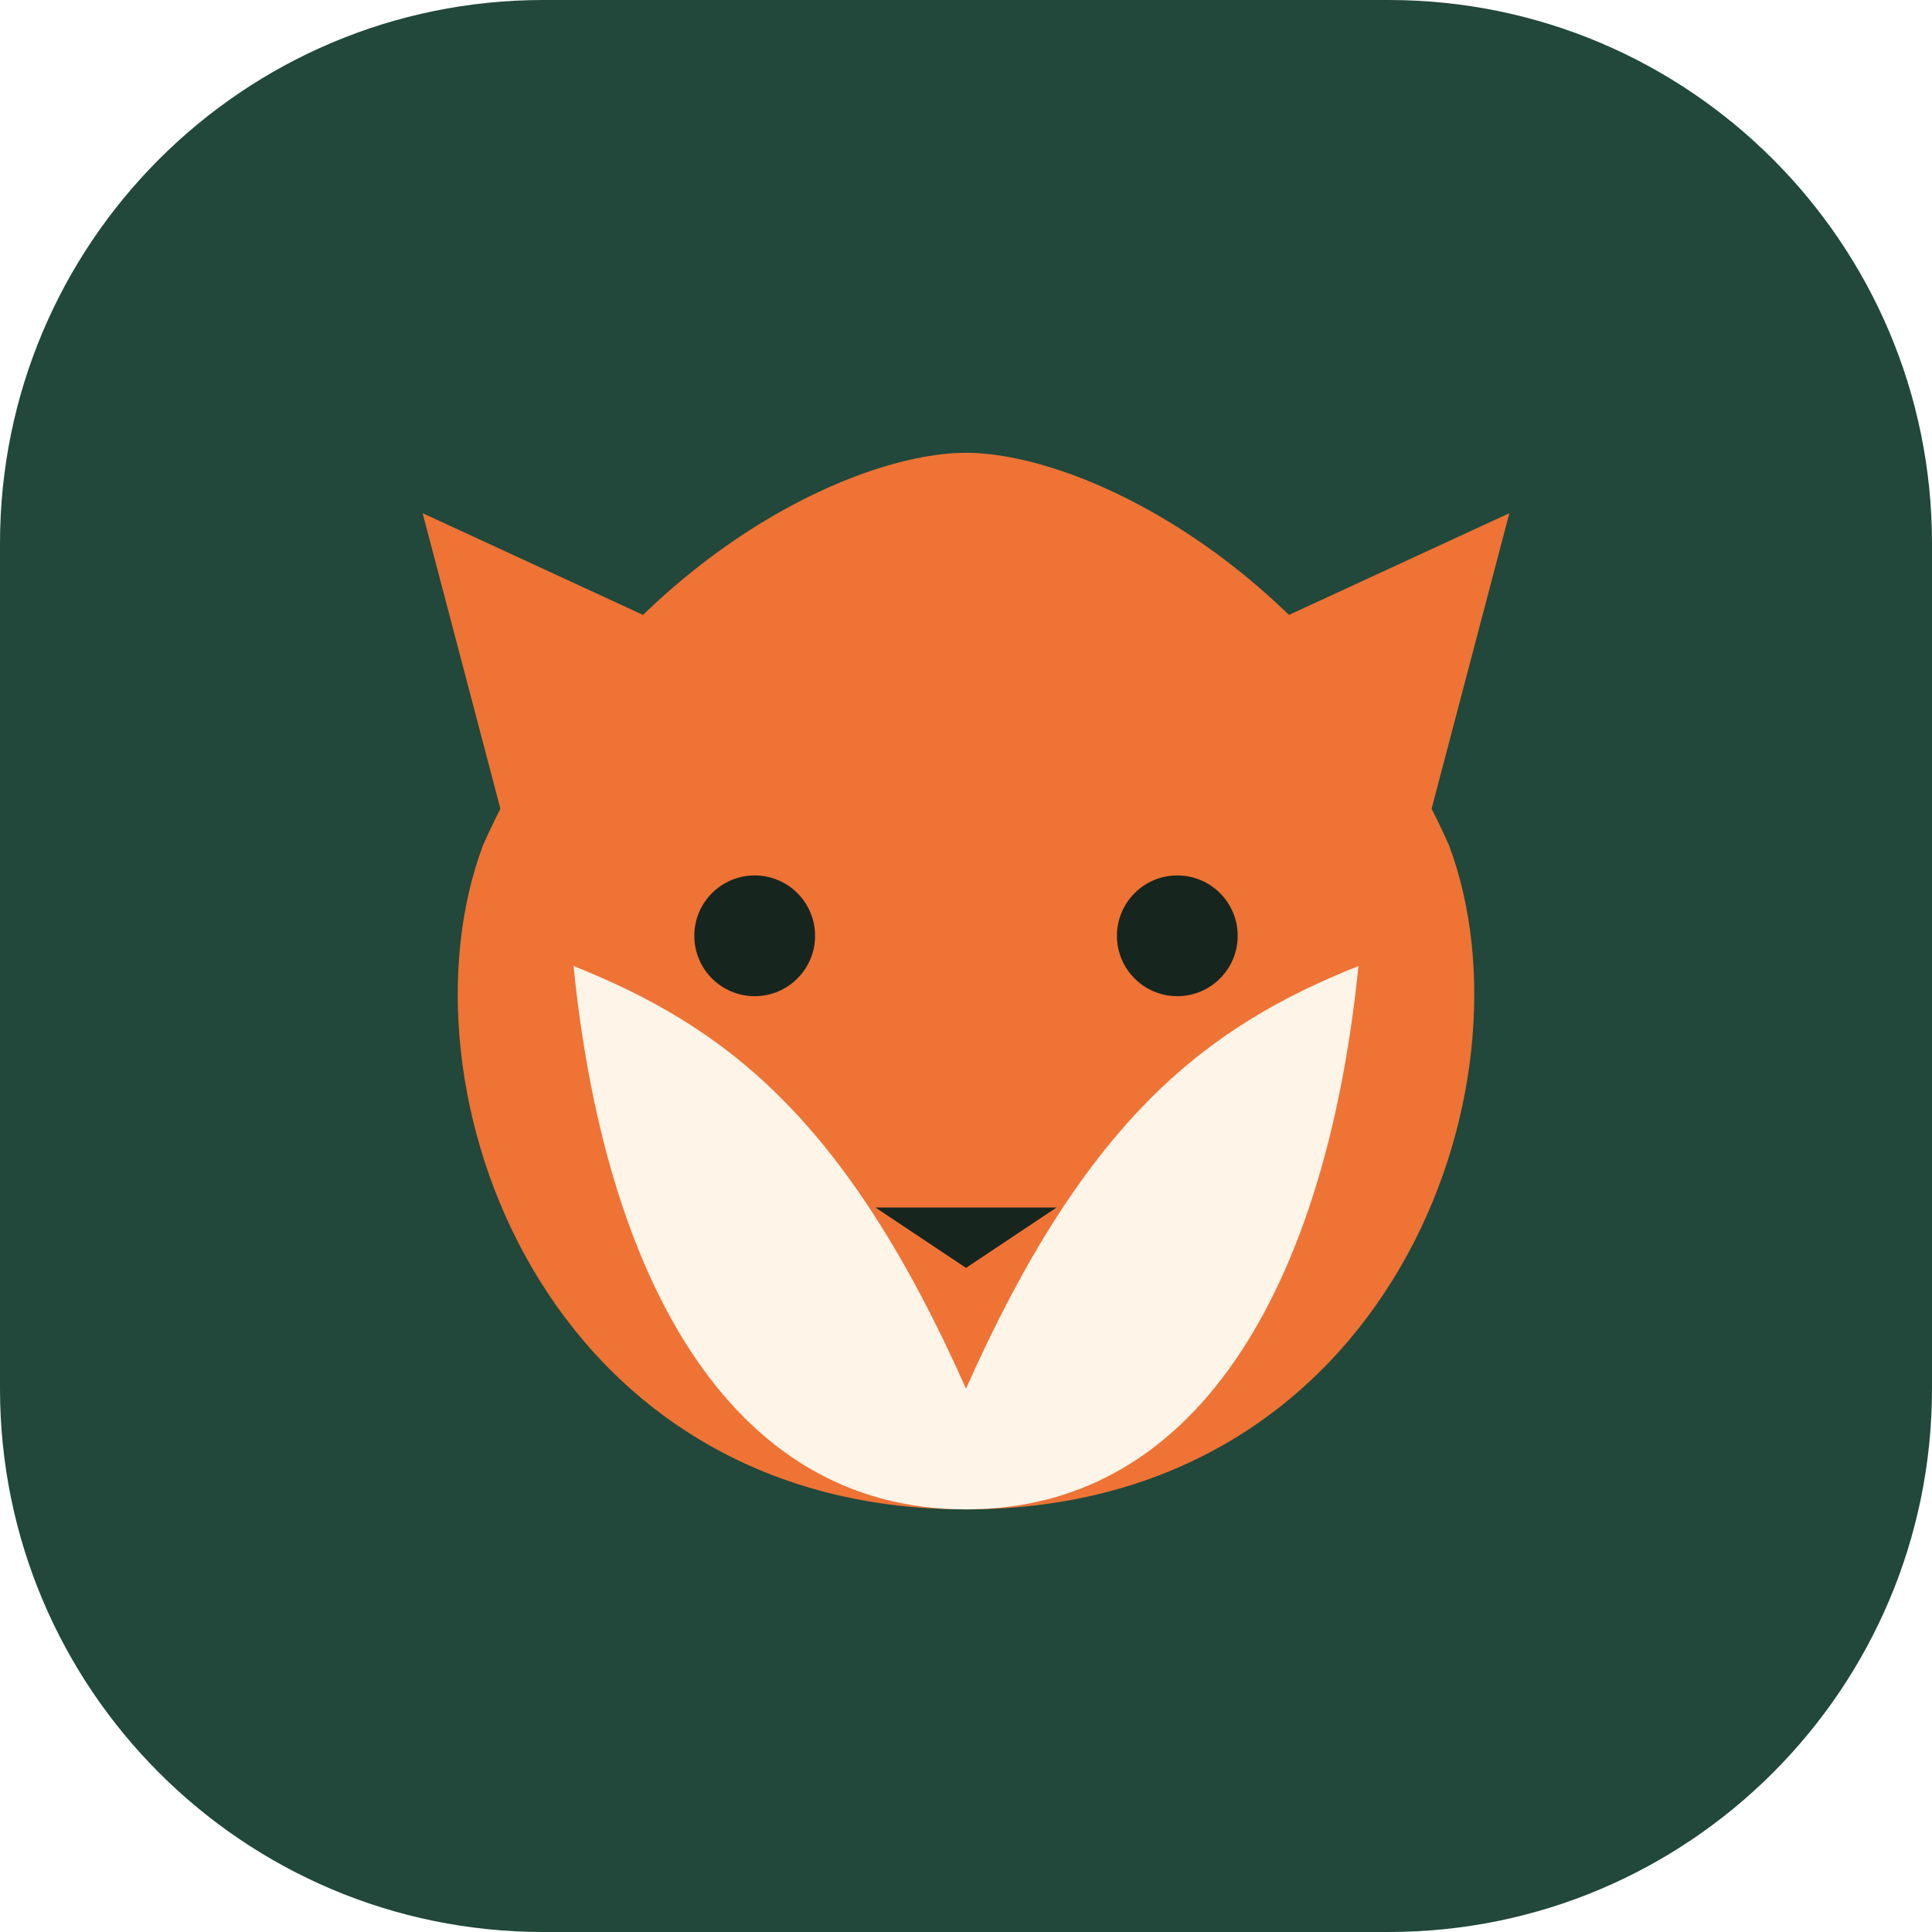
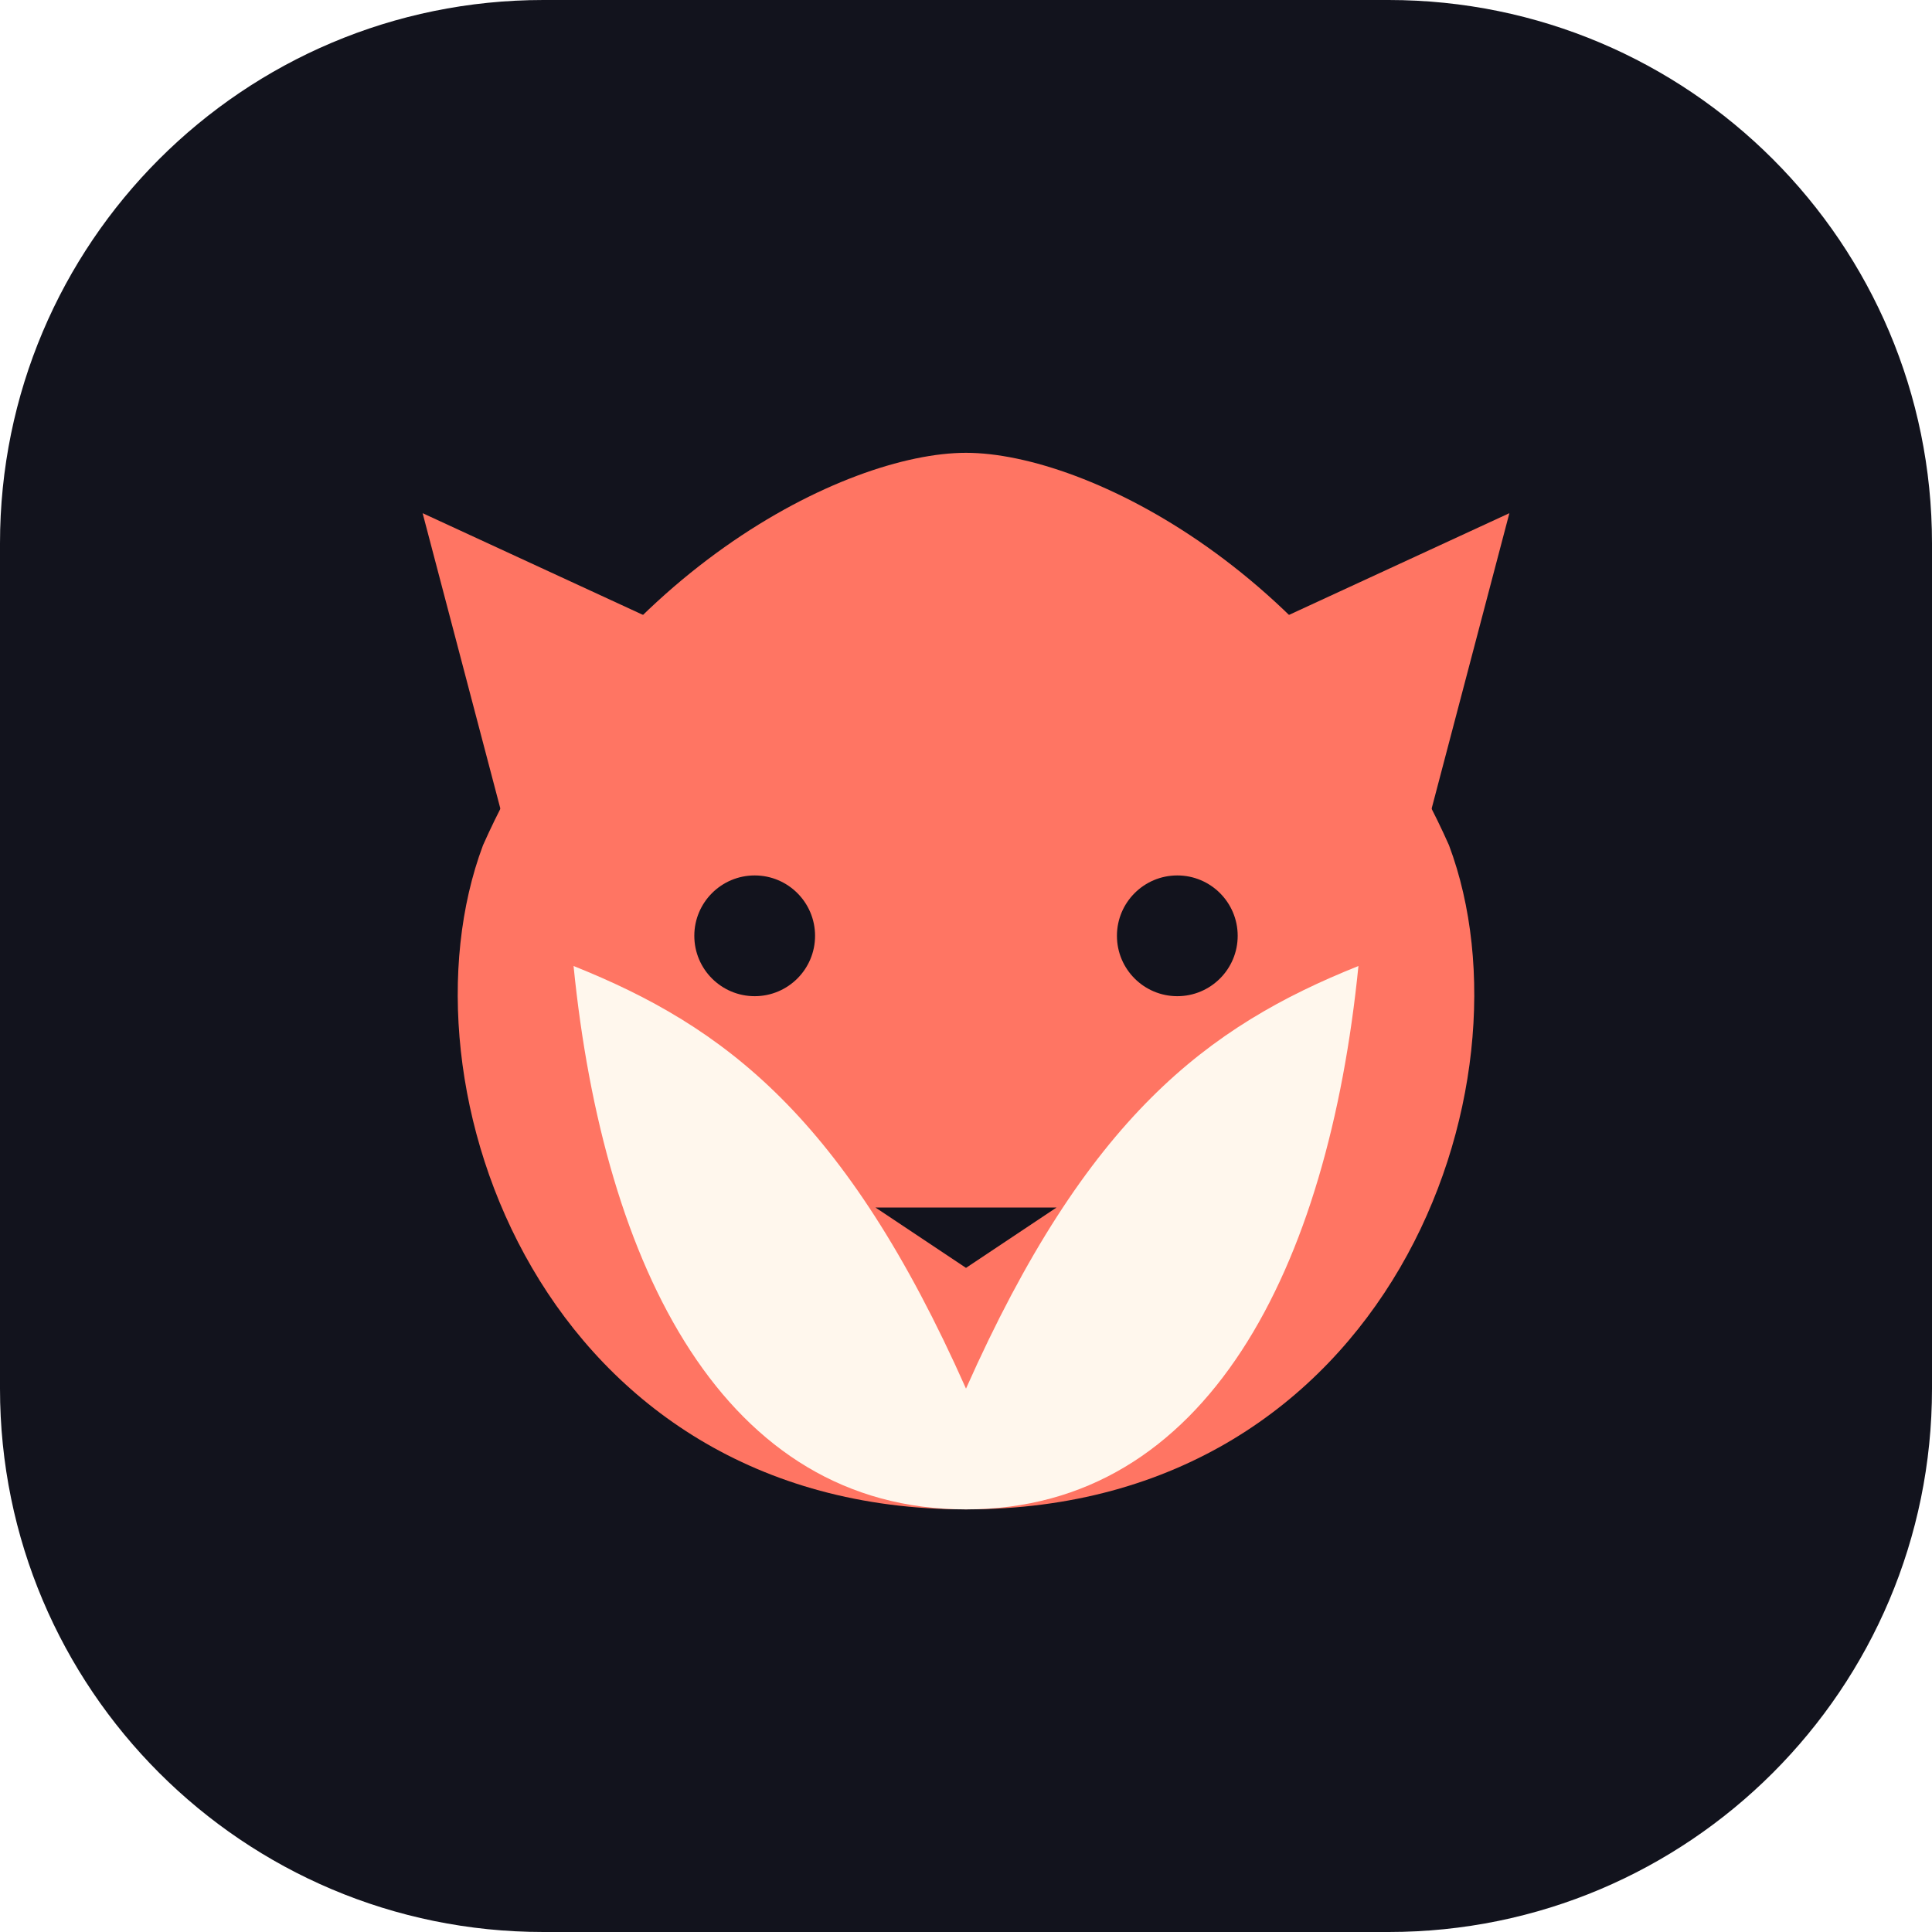
<svg xmlns="http://www.w3.org/2000/svg" viewBox="0 0 64 64">
-   <rect width="64" height="64" rx="18" fill="#21483a" />
-   <path d="M14 17 27 23 19 36Z" fill="#ee7335" />
-   <path d="m50 17-13 6 8 13Z" fill="#ee7335" />
-   <path d="M16 28c4-9 12-13 16-13s12 4 16 13c3 8-2 22-16 22S13 36 16 28Z" fill="#ee7335" />
-   <path d="M19 32c5 2 9 5 13 14 4-9 8-12 13-14-1 10-5 18-13 18s-12-8-13-18Z" fill="#fff4e8" />
-   <circle cx="25" cy="31" r="2" fill="#17251f" />
-   <circle cx="39" cy="31" r="2" fill="#17251f" />
-   <path d="m29 40 3 2 3-2" fill="#17251f" />
+   <rect width="64" height="64" rx="18" fill="#12131d" />
+   <path d="M14 17 27 23 19 36Z" fill="#ff7563" />
+   <path d="m50 17-13 6 8 13Z" fill="#ff7563" />
+   <path d="M16 28c4-9 12-13 16-13s12 4 16 13c3 8-2 22-16 22S13 36 16 28Z" fill="#ff7563" />
+   <path d="M19 32c5 2 9 5 13 14 4-9 8-12 13-14-1 10-5 18-13 18s-12-8-13-18Z" fill="#fff7ed" />
+   <circle cx="25" cy="31" r="2" fill="#12131d" />
+   <circle cx="39" cy="31" r="2" fill="#12131d" />
+   <path d="m29 40 3 2 3-2" fill="#12131d" />
</svg>
